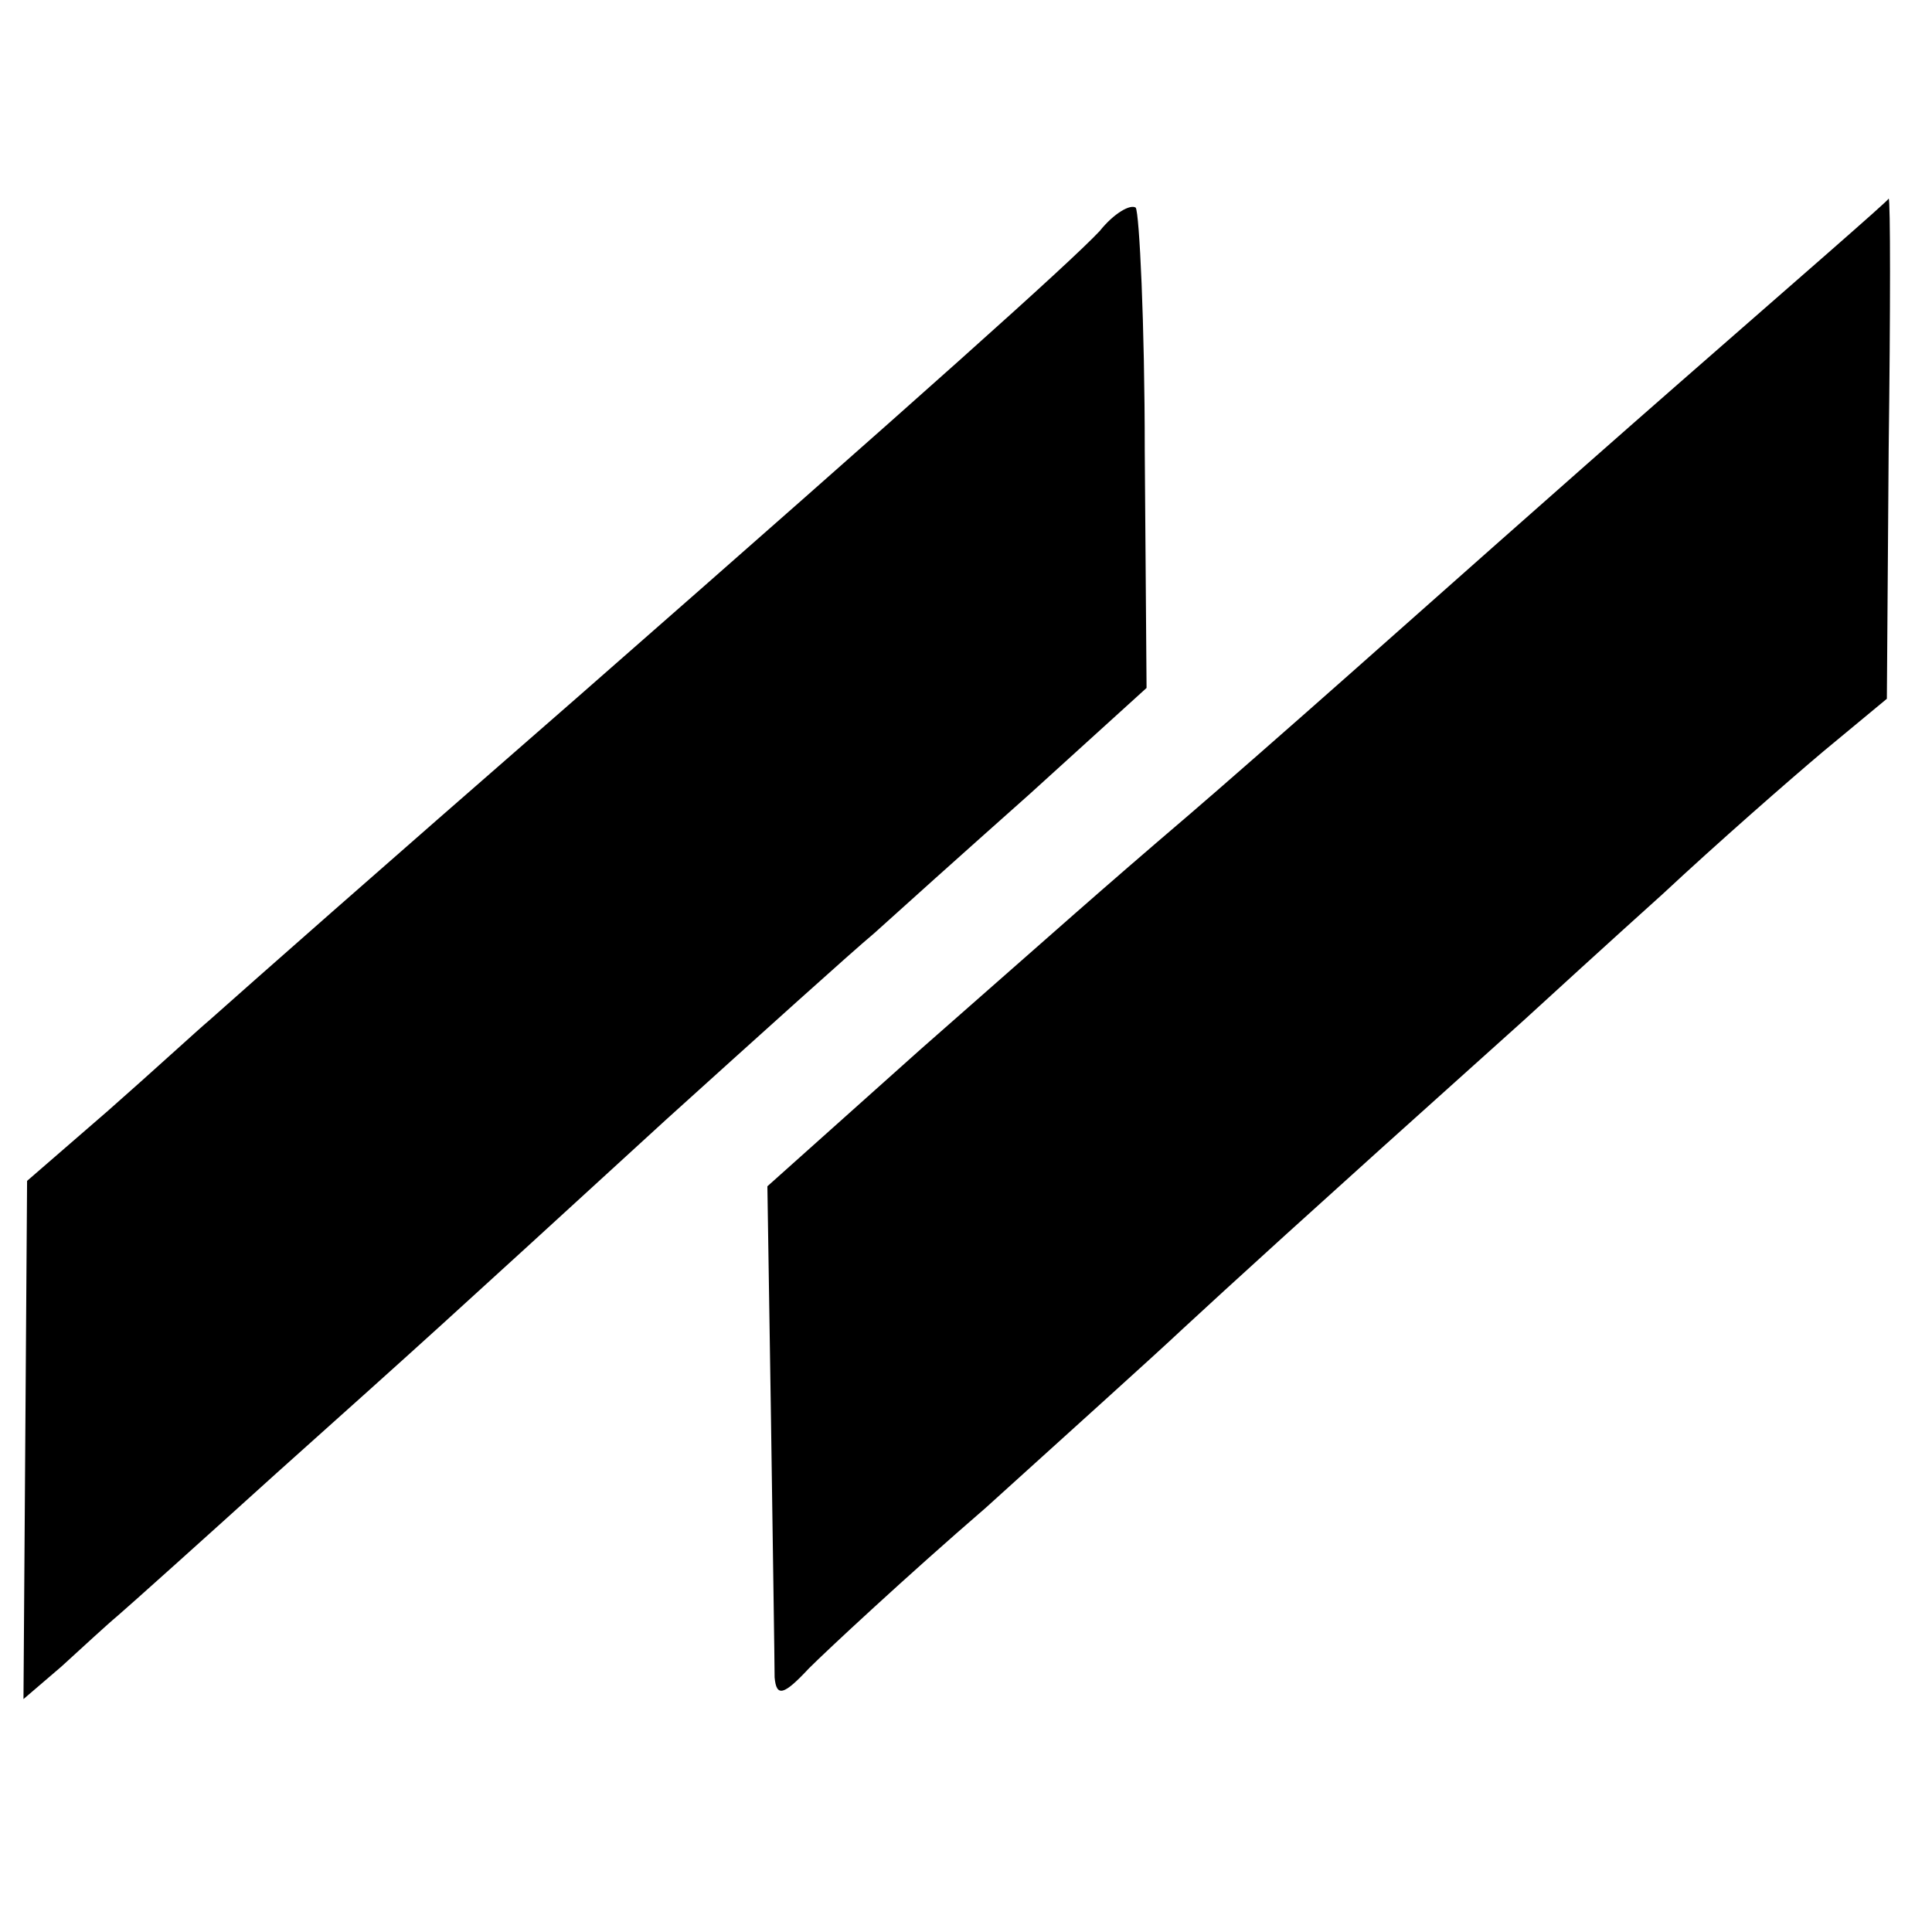
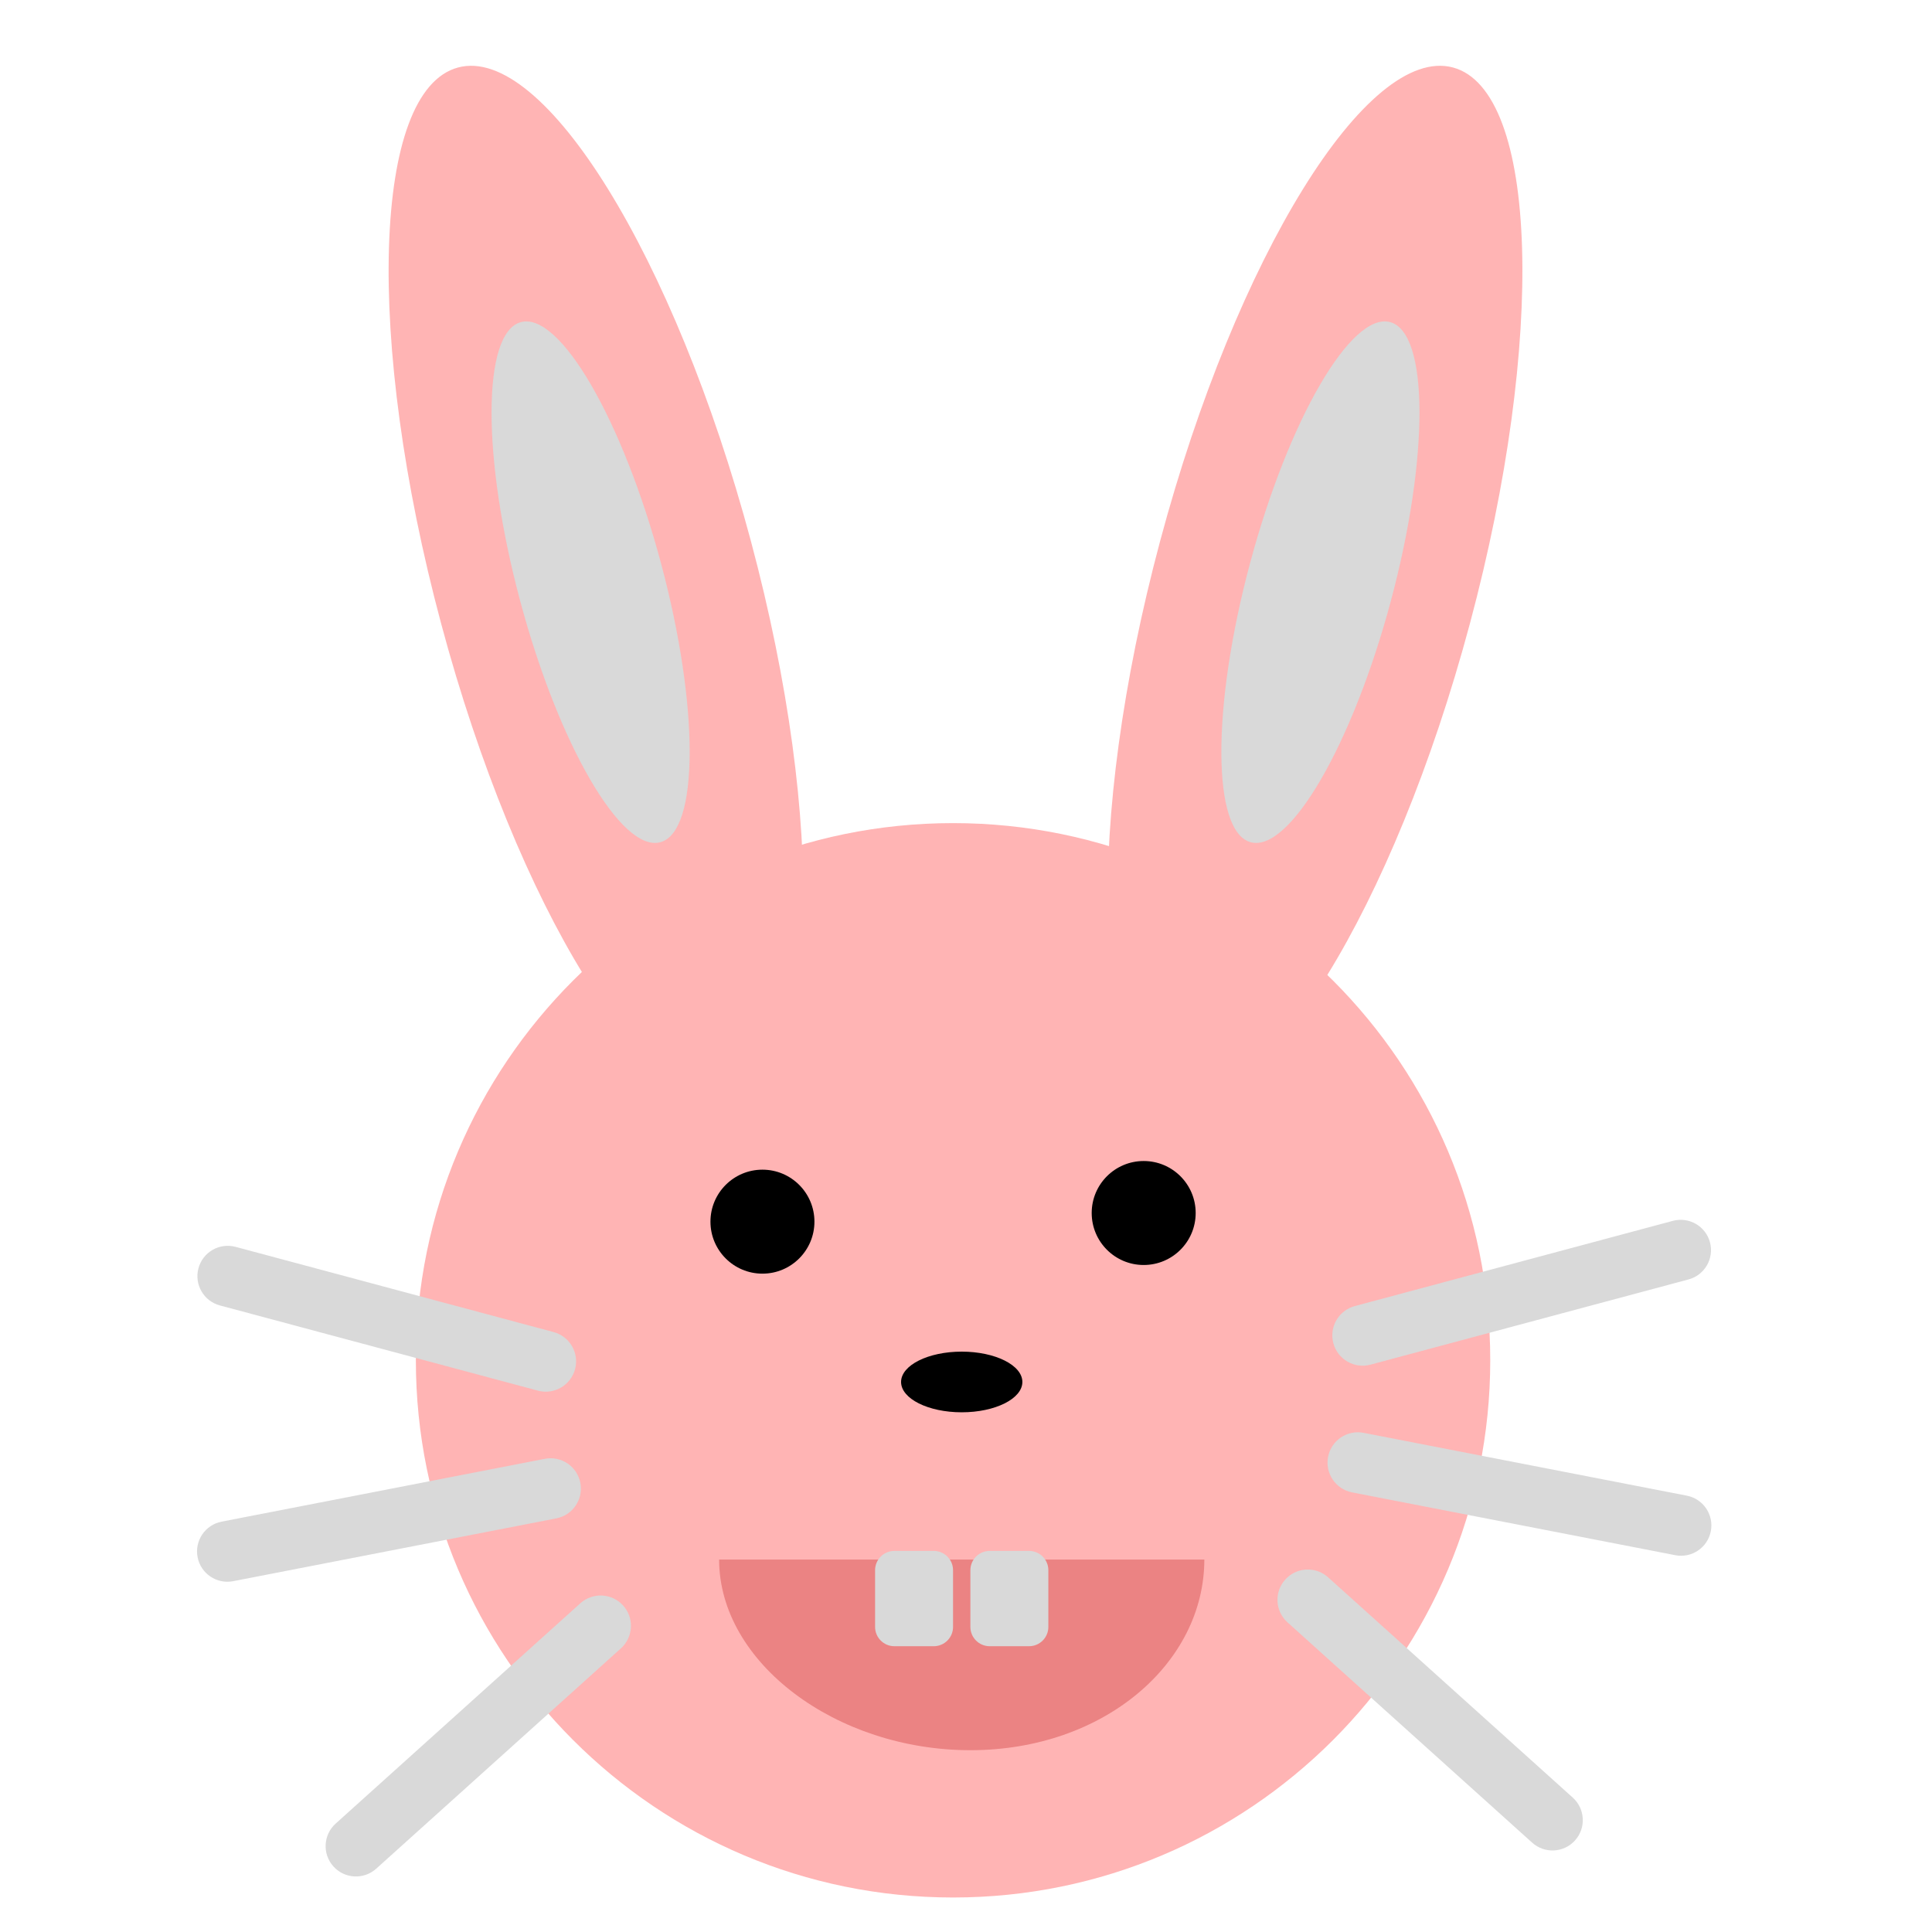
- <svg xmlns="http://www.w3.org/2000/svg" version="1.0" width="107pt" height="107pt" viewBox="0 0 107 107" preserveAspectRatio="xMidYMid meet">
-   <g transform="translate(0,107) scale(0.1,-0.1)" fill="#000000" stroke="none">
-     <path d="M609 942 c-17 -18 -95 -88 -289 -258 -117 -102 -177 -155 -204 -179 -6 -5 -31 -28 -56 -50 l-45 -39 -1 -144 -1 -143 21 18 c11 10 25 23 31 28 7 6 46 41 88 79 86 77 86 77 216 196 52 47 103 93 115 103 11 10 50 45 86 77 l65 59 -1 131 c0 71 -3 132 -5 135 -3 2 -12 -3 -20 -13z" />
-     <path d="M929 857 c-64 -56 -145 -128 -180 -159 -35 -31 -75 -66 -89 -78 -55 -47 -68 -59 -150 -131 l-85 -76 2 -129 c1 -71 2 -135 2 -143 1 -11 5 -10 19 5 10 10 54 51 98 89 43 39 92 83 109 99 26 24 63 58 189 171 12 11 47 43 77 70 30 28 70 63 89 79 l35 29 1 138 c1 77 1 139 0 139 0 -1 -53 -47 -117 -103z" />
-   </g>
+ <svg xmlns="http://www.w3.org/2000/svg" width="100" height="100" viewBox="0 0 100 100" fill="none">
+   <ellipse cx="49.33" cy="70.409" rx="27.805" ry="27.805" fill="#FFB4B4" />
+   <path d="M38.861 27.986C42.804 42.699 42.412 55.588 37.986 56.774C33.56 57.96 26.776 46.994 22.834 32.281C18.891 17.567 19.283 4.679 23.709 3.493C28.135 2.307 34.919 13.273 38.861 27.986Z" fill="#FFB4B4" />
+   <path d="M34.214 29.157C36.206 36.591 36.189 43.055 34.177 43.594C32.164 44.133 28.918 38.544 26.926 31.11C24.934 23.675 24.951 17.212 26.963 16.673C28.976 16.133 32.222 21.723 34.214 29.157Z" fill="#D9D9D9" />
+   <path d="M60.053 27.986C56.111 42.699 56.503 55.588 60.929 56.774C65.355 57.96 72.138 46.994 76.081 32.281C80.023 17.567 79.631 4.679 75.205 3.493C70.779 2.307 63.995 13.273 60.053 27.986Z" fill="#FFB4B4" />
+   <path d="M64.701 29.157C62.709 36.591 62.725 43.055 64.738 43.594C66.75 44.133 69.996 38.544 71.989 31.11C73.981 23.675 73.964 17.212 71.951 16.672C69.939 16.133 66.693 21.723 64.701 29.157Z" fill="#D9D9D9" />
+   <rect x="9.865" y="67.162" width="3.139" height="20.181" rx="1.57" transform="rotate(-75 9.86548 67.1624)" fill="#D9D9D9" />
+   <rect x="10.527" y="82.142" width="3.139" height="20.181" rx="1.57" transform="rotate(-101 10.5269 82.1416)" fill="#D9D9D9" />
+   <rect x="18.307" y="97.773" width="3.139" height="20.181" rx="1.57" transform="rotate(-132 18.307 97.7727)" fill="#D9D9D9" />
+   <rect width="3.139" height="20.181" rx="1.57" transform="matrix(-0.258819 -0.965926 -0.965926 0.258819 88.9137 65.8171)" fill="#D9D9D9" />
+   <rect width="3.139" height="20.181" rx="1.57" transform="matrix(0.190809 -0.981627 -0.981627 -0.190809 88.2522 80.7961)" fill="#D9D9D9" />
+   <rect width="3.139" height="20.181" rx="1.57" transform="matrix(0.66913 -0.743145 -0.743144 -0.669131 80.4722 96.4272)" fill="#D9D9D9" />
+   <ellipse cx="49.779" cy="71.53" rx="1.57" ry="3.139" transform="rotate(90 49.7787 71.5298)" fill="black" />
+   <ellipse cx="39.464" cy="63.233" rx="2.691" ry="2.691" fill="black" />
+   <ellipse cx="59.197" cy="62.785" rx="2.691" ry="2.691" fill="black" />
+   <path d="M62.336 80.723C62.336 86.066 57.162 90.59 50.227 90.59C43.292 90.59 37.222 86.066 37.222 80.723C49.779 80.723 43.292 80.723 50.227 80.723C57.162 80.723 49.779 80.723 62.336 80.723Z" fill="#EB8383" />
+   <rect x="45.294" y="80.275" width="4.036" height="4.933" rx="1" fill="#D9D9D9" />
+   <rect x="50.227" y="80.275" width="4.036" height="4.933" rx="1" fill="#D9D9D9" />
</svg>
